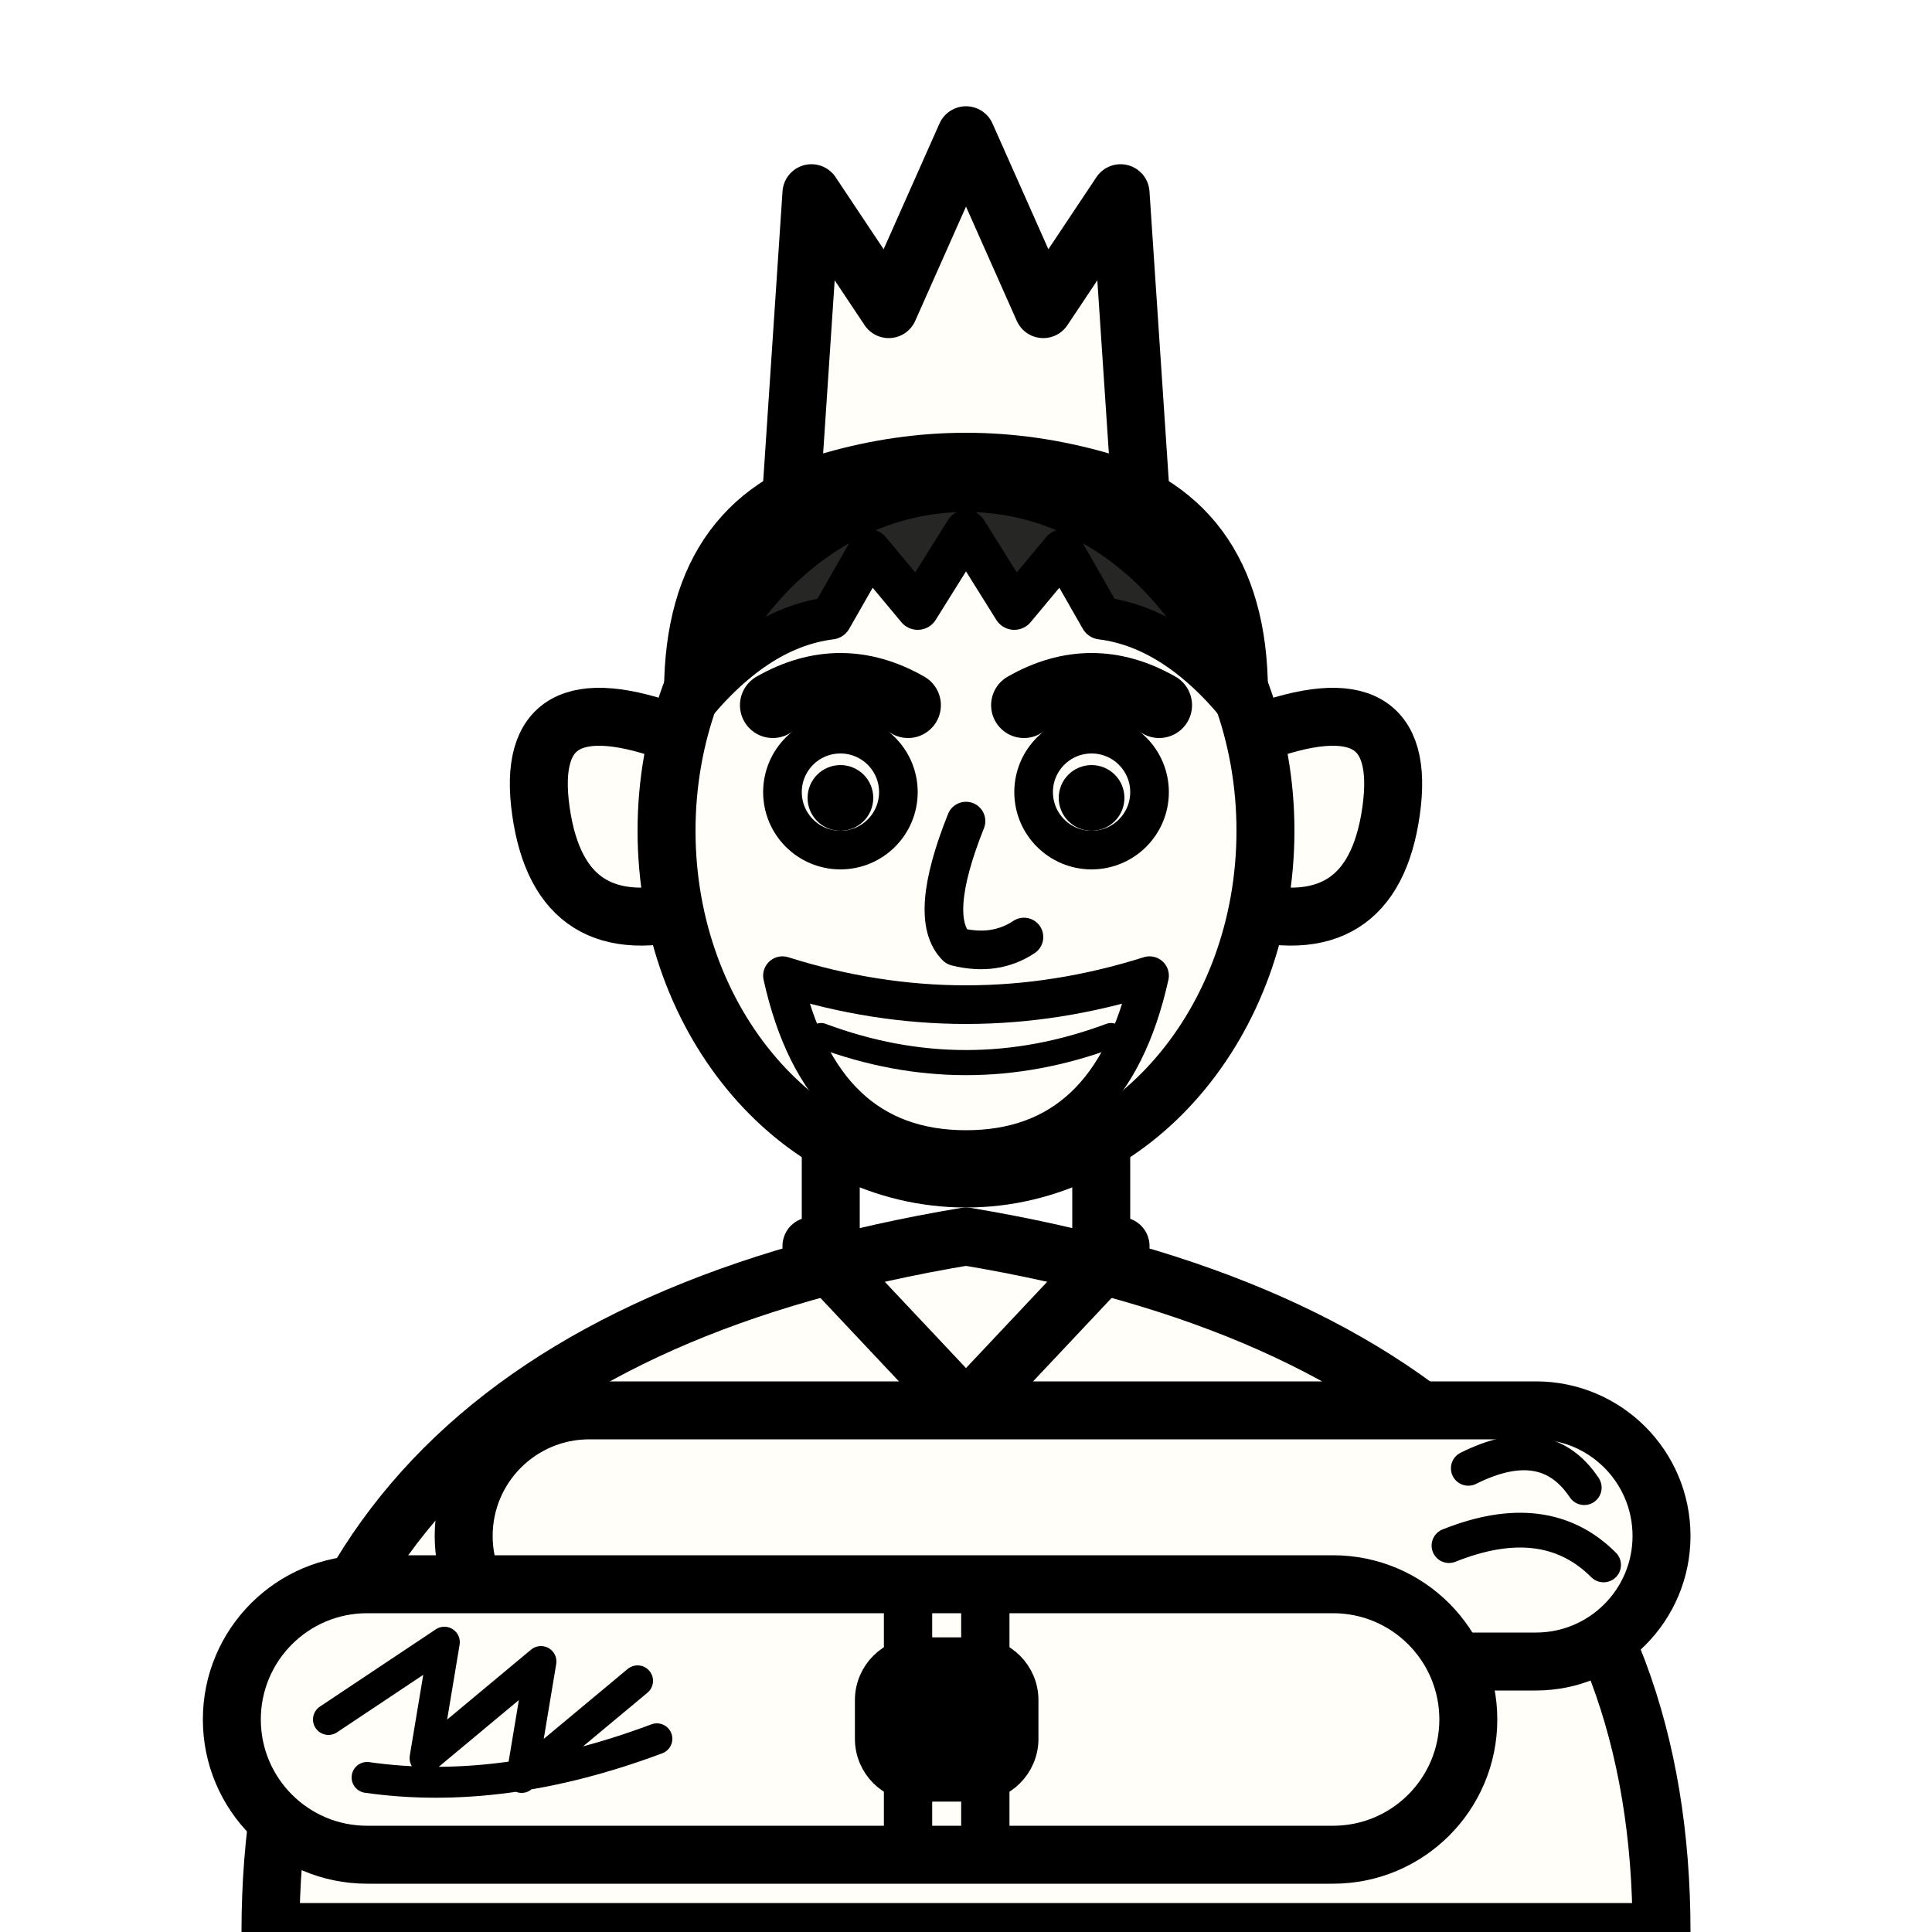
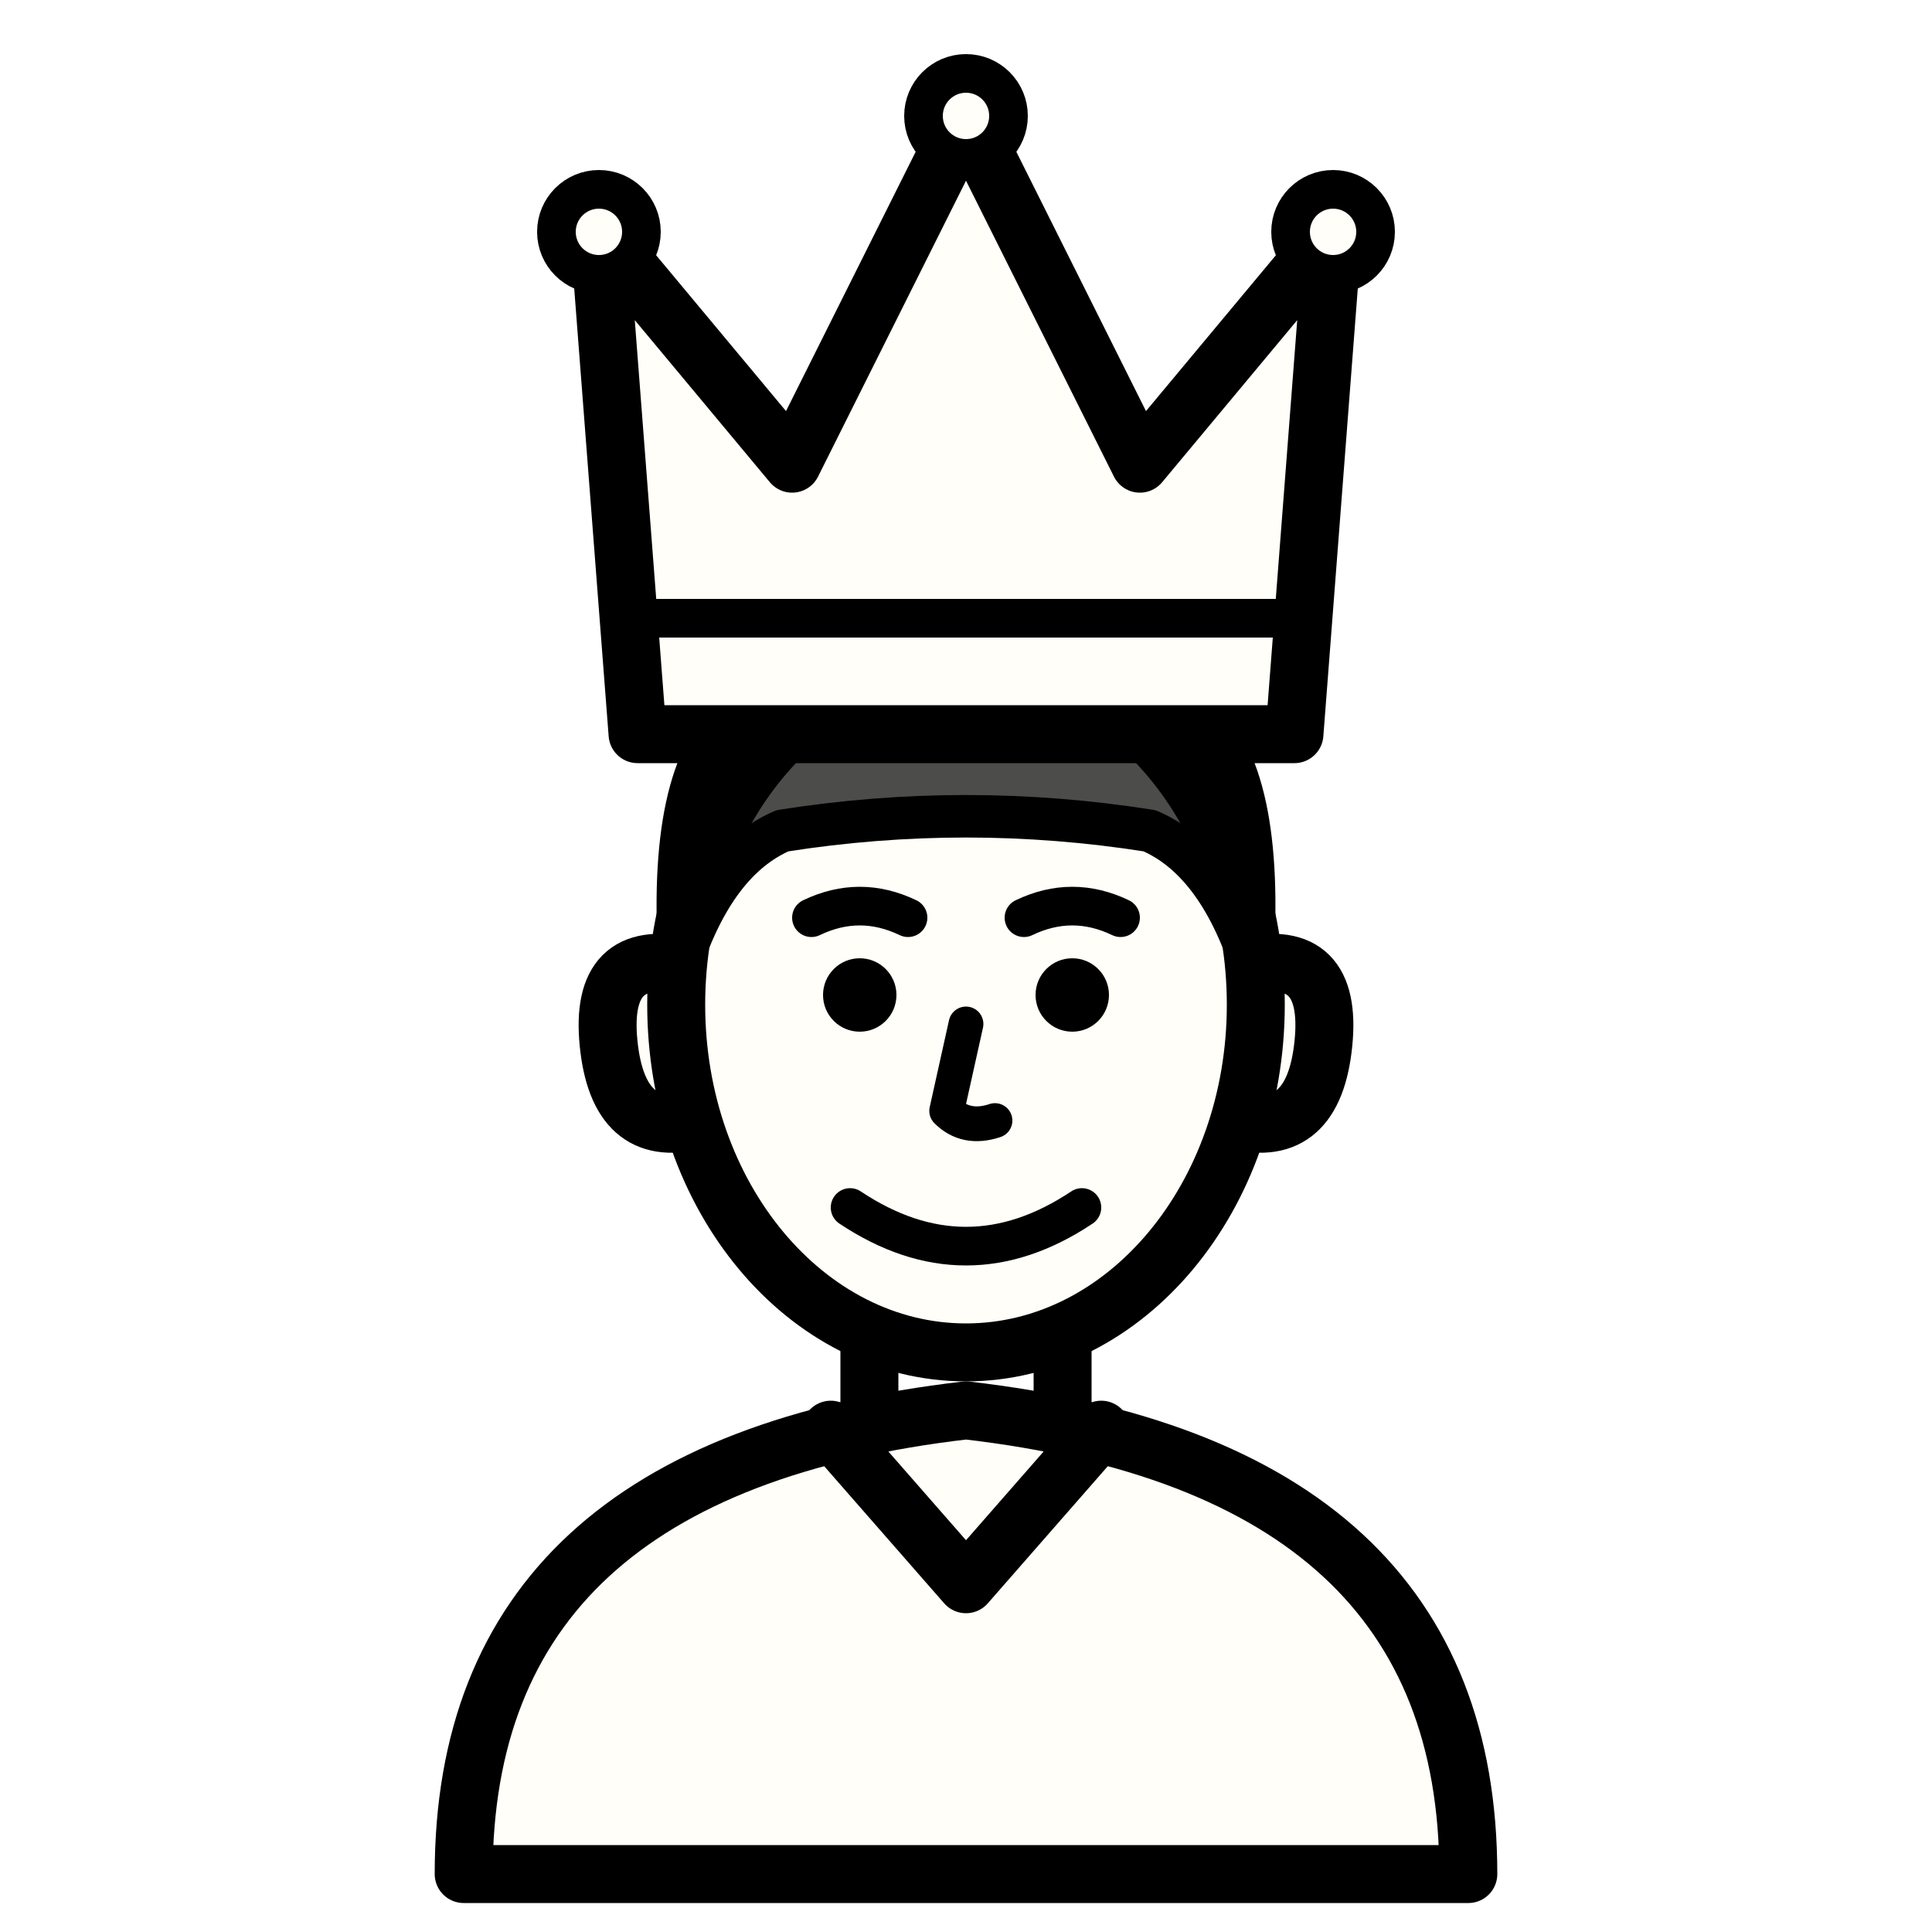
<svg xmlns="http://www.w3.org/2000/svg" viewBox="0 0 100 100" fill="none" stroke="currentColor" stroke-width="3" stroke-linecap="round" stroke-linejoin="round">
-   <path d="M14 100 Q14 70 50 64 Q86 70 86 100 Z" fill="#fffef8" />
-   <path d="M42 64.5 L50 73 L58 64.5" />
-   <path d="M43 57 L43 65 M57 57 L57 65" />
-   <rect x="24" y="73" width="62" height="13" rx="6.5" fill="#fffef8" />
-   <path d="M76 76 Q80 74 82 77 M75 80 Q80 78 83 81" stroke-width="1.8" />
-   <rect x="12" y="82" width="64" height="14" rx="7" fill="#fffef8" />
-   <path d="M17 89 L23 85 L22 91 L28 86 L27 92 L33 87 M19 92 Q26 93 34 90" stroke-width="1.6" />
-   <path d="M47 82 L47 96 M51 82 L51 96" stroke-width="2.5" />
-   <rect x="45" y="85.5" width="8" height="7" rx="2.5" fill="currentColor" stroke-width="1.5" />
-   <path d="M35 38 Q27 35 28 42 Q29 49 36 47" fill="#fffef8" />
-   <path d="M65 38 Q73 35 72 42 Q71 49 64 47" fill="#fffef8" />
-   <path d="M41 25 L42 10 L46 16 L50 7 L54 16 L58 10 L59 25 Z" fill="#fffef8" />
-   <ellipse cx="50" cy="43" rx="15.5" ry="18" fill="#fffef8" />
-   <path d="M35.5 37 Q35 27 43 24.5 Q50 22.5 57 24.5 Q65 27 64.5 37 Q61 32.5 57 32 L55 28.5 L52.5 31.5 L50 27.5 L47.5 31.5 L45 28.5 L43 32 Q39 32.5 35.5 37 Z" fill="currentColor" fill-opacity=".85" stroke-width="2.2" />
-   <path d="M40 36.5 Q43.5 34.5 47 36.5 M53 36.5 Q56.5 34.5 60 36.5" stroke-width="3.4" />
-   <circle cx="43.5" cy="41" r="3" fill="#fffef8" stroke-width="2" />
-   <circle cx="56.5" cy="41" r="3" fill="#fffef8" stroke-width="2" />
+   <path d="M24 97 Q24 76 50 73 Q76 76 76 97 Z" fill="#fffef8" />
+   <path d="M43 74 L50 82 L57 74" />
+   <path d="M45 68 L45 74 M55 68 L55 74" />
+   <path d="M35.5 50 Q31 49 31.5 54 Q32 59 36 58" fill="#fffef8" />
+   <path d="M64.5 50 Q69 49 68.5 54 Q68 59 64 58" fill="#fffef8" />
+   <ellipse cx="50" cy="52" rx="15" ry="18" fill="#fffef8" />
+   <path d="M35.2 50 Q34.5 40 38 37 L62 37 Q65.5 40 64.8 50 Q63 44.5 59.5 43 Q50 41.5 40.5 43 Q37 44.5 35.2 50 Z" fill="currentColor" fill-opacity=".7" stroke-width="2.2" />
+   <path d="M33 38 L31 12 L41 24 L50 6 L59 24 L69 12 L67 38 Z" fill="#fffef8" />
+   <path d="M33.5 32 L66.5 32" stroke-width="2" />
+   <circle cx="31" cy="12" r="2.2" fill="#fffef8" stroke-width="2" />
+   <circle cx="50" cy="6" r="2.2" fill="#fffef8" stroke-width="2" />
+   <circle cx="69" cy="12" r="2.2" fill="#fffef8" stroke-width="2" />
+   <path d="M42 47.5 Q44.5 46.3 47 47.5 M53 47.5 Q55.5 46.3 58 47.5" stroke-width="2" />
  <g class="eyes">
-     <circle cx="43.5" cy="41.3" r="1.7" fill="currentColor" stroke="none" />
-     <circle cx="56.5" cy="41.3" r="1.7" fill="currentColor" stroke="none" />
+     <circle cx="44.5" cy="51.5" r="1.9" fill="currentColor" stroke="none" />
+     <circle cx="55.5" cy="51.5" r="1.9" fill="currentColor" stroke="none" />
  </g>
-   <path d="M50 42.5 Q48 47.5 49.5 49 Q51.5 49.5 53 48.5" stroke-width="2" />
-   <path d="M40.5 50.5 Q50 53.5 59.5 50.5 Q57.5 59.5 50 59.5 Q42.5 59.5 40.5 50.5 Z" fill="#fffef8" stroke-width="2" />
-   <path d="M42.5 53.6 Q50 56.4 57.5 53.6" stroke-width="1.3" />
+   <path d="M50 53 L49 57.5 Q50 58.5 51.5 58" stroke-width="1.8" />
+   <path d="M44 62.5 Q50 66.5 56 62.5" stroke-width="2" />
</svg>
